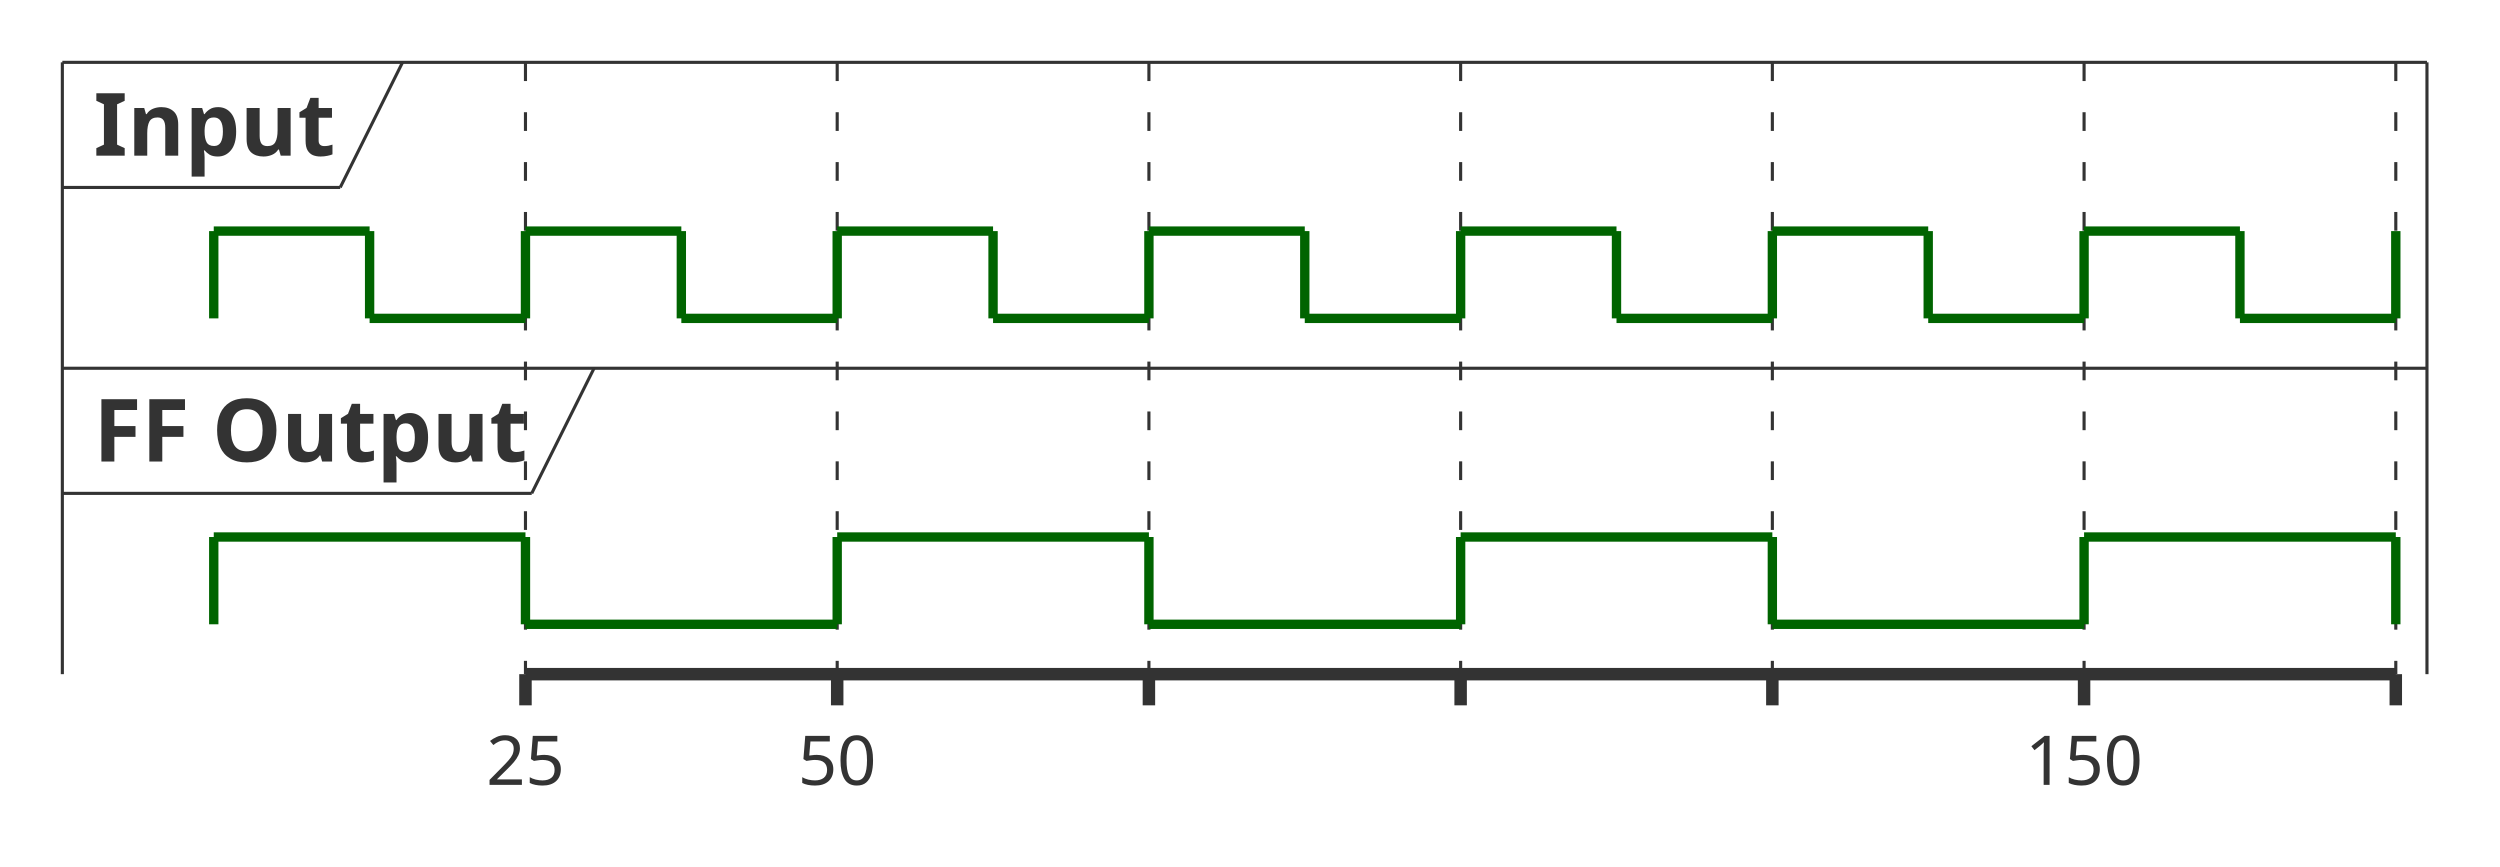
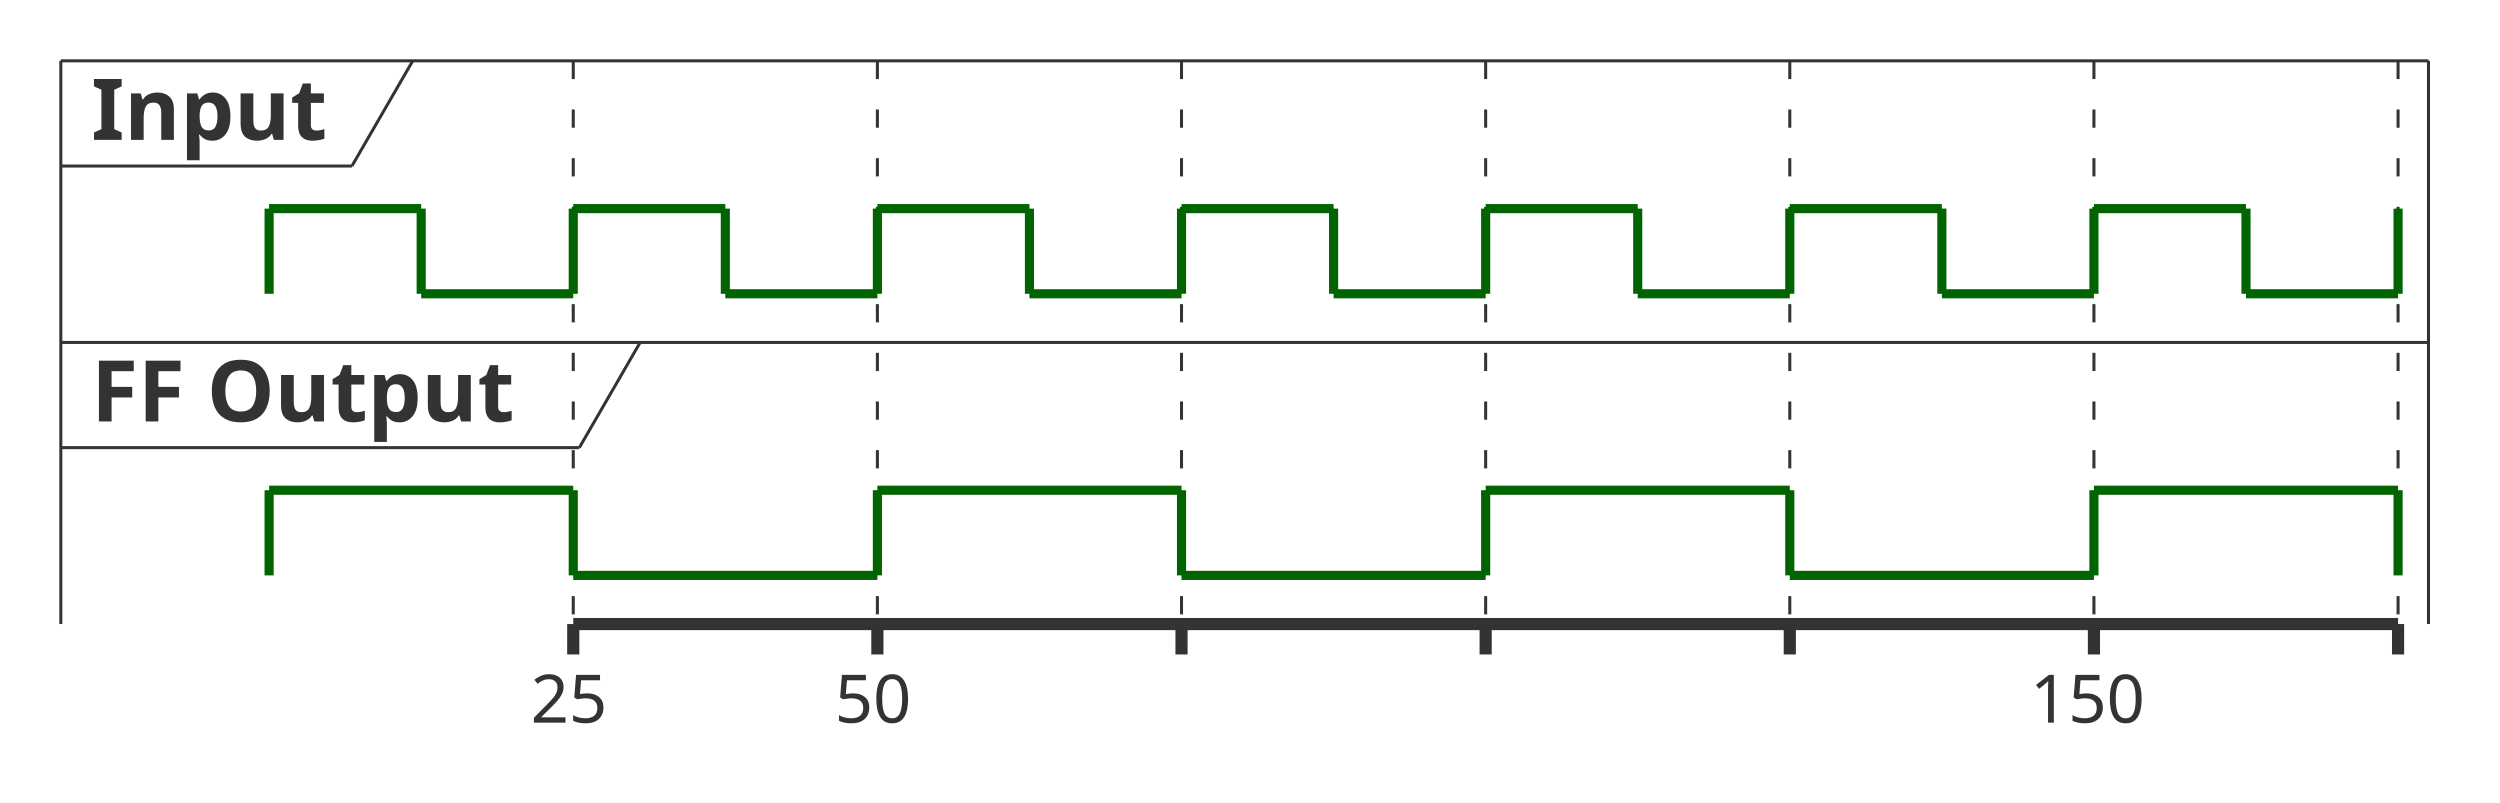
- <svg xmlns="http://www.w3.org/2000/svg" contentStyleType="text/css" data-diagram-type="TIMING" height="139px" preserveAspectRatio="none" style="width:401px;height:139px;background:#FFFFFF;" version="1.1" viewBox="0 0 401 139" width="401px" zoomAndPan="magnify">
+ <svg xmlns="http://www.w3.org/2000/svg" contentStyleType="text/css" data-diagram-type="TIMING" height="132px" preserveAspectRatio="none" style="width:411px;height:132px;background:#FFFFFF;" version="1.1" viewBox="0 0 411 132" width="411px" zoomAndPan="magnify">
  <defs />
  <g>
-     <line style="stroke:#333333;stroke-width:0.5;" x1="10" x2="10" y1="10" y2="108.136" />
-     <line style="stroke:#333333;stroke-width:0.5;" x1="389.286" x2="389.286" y1="10" y2="108.136" />
-     <line style="stroke:#333333;stroke-width:0.5;stroke-dasharray:3.0,5.0;" x1="84.286" x2="84.286" y1="10" y2="108.136" />
-     <line style="stroke:#333333;stroke-width:0.5;stroke-dasharray:3.0,5.0;" x1="134.286" x2="134.286" y1="10" y2="108.136" />
-     <line style="stroke:#333333;stroke-width:0.5;stroke-dasharray:3.0,5.0;" x1="184.286" x2="184.286" y1="10" y2="108.136" />
-     <line style="stroke:#333333;stroke-width:0.5;stroke-dasharray:3.0,5.0;" x1="234.286" x2="234.286" y1="10" y2="108.136" />
-     <line style="stroke:#333333;stroke-width:0.5;stroke-dasharray:3.0,5.0;" x1="284.286" x2="284.286" y1="10" y2="108.136" />
-     <line style="stroke:#333333;stroke-width:0.5;stroke-dasharray:3.0,5.0;" x1="334.286" x2="334.286" y1="10" y2="108.136" />
-     <line style="stroke:#333333;stroke-width:0.5;stroke-dasharray:3.0,5.0;" x1="384.286" x2="384.286" y1="10" y2="108.136" />
-     <line style="stroke:#333333;stroke-width:0.5;" x1="10" x2="389.286" y1="10" y2="10" />
-     <text fill="#333333" font-family="sans-serif" font-size="14" font-weight="bold" lengthAdjust="spacing" textLength="38.57" x="15" y="24.966">Input</text>
-     <line style="stroke:#333333;stroke-width:0.5;" x1="10" x2="54.57" y1="30.068" y2="30.068" />
-     <line style="stroke:#333333;stroke-width:0.5;" x1="54.57" x2="64.57" y1="30.068" y2="10" />
-     <line style="stroke:#006400;stroke-width:1.5;" x1="34.286" x2="34.286" y1="37.068" y2="51.068" />
-     <line style="stroke:#006400;stroke-width:1.5;" x1="34.286" x2="59.286" y1="37.068" y2="37.068" />
-     <line style="stroke:#006400;stroke-width:1.5;" x1="59.286" x2="59.286" y1="37.068" y2="51.068" />
-     <line style="stroke:#006400;stroke-width:1.5;" x1="59.286" x2="84.286" y1="51.068" y2="51.068" />
-     <line style="stroke:#006400;stroke-width:1.5;" x1="84.286" x2="84.286" y1="37.068" y2="51.068" />
-     <line style="stroke:#006400;stroke-width:1.5;" x1="84.286" x2="109.286" y1="37.068" y2="37.068" />
-     <line style="stroke:#006400;stroke-width:1.5;" x1="109.286" x2="109.286" y1="37.068" y2="51.068" />
-     <line style="stroke:#006400;stroke-width:1.5;" x1="109.286" x2="134.286" y1="51.068" y2="51.068" />
-     <line style="stroke:#006400;stroke-width:1.5;" x1="134.286" x2="134.286" y1="37.068" y2="51.068" />
-     <line style="stroke:#006400;stroke-width:1.5;" x1="134.286" x2="159.286" y1="37.068" y2="37.068" />
-     <line style="stroke:#006400;stroke-width:1.5;" x1="159.286" x2="159.286" y1="37.068" y2="51.068" />
-     <line style="stroke:#006400;stroke-width:1.5;" x1="159.286" x2="184.286" y1="51.068" y2="51.068" />
-     <line style="stroke:#006400;stroke-width:1.5;" x1="184.286" x2="184.286" y1="37.068" y2="51.068" />
-     <line style="stroke:#006400;stroke-width:1.5;" x1="184.286" x2="209.286" y1="37.068" y2="37.068" />
-     <line style="stroke:#006400;stroke-width:1.5;" x1="209.286" x2="209.286" y1="37.068" y2="51.068" />
-     <line style="stroke:#006400;stroke-width:1.5;" x1="209.286" x2="234.286" y1="51.068" y2="51.068" />
-     <line style="stroke:#006400;stroke-width:1.5;" x1="234.286" x2="234.286" y1="37.068" y2="51.068" />
-     <line style="stroke:#006400;stroke-width:1.5;" x1="234.286" x2="259.286" y1="37.068" y2="37.068" />
-     <line style="stroke:#006400;stroke-width:1.5;" x1="259.286" x2="259.286" y1="37.068" y2="51.068" />
-     <line style="stroke:#006400;stroke-width:1.5;" x1="259.286" x2="284.286" y1="51.068" y2="51.068" />
-     <line style="stroke:#006400;stroke-width:1.5;" x1="284.286" x2="284.286" y1="37.068" y2="51.068" />
-     <line style="stroke:#006400;stroke-width:1.5;" x1="284.286" x2="309.286" y1="37.068" y2="37.068" />
-     <line style="stroke:#006400;stroke-width:1.5;" x1="309.286" x2="309.286" y1="37.068" y2="51.068" />
-     <line style="stroke:#006400;stroke-width:1.5;" x1="309.286" x2="334.286" y1="51.068" y2="51.068" />
-     <line style="stroke:#006400;stroke-width:1.5;" x1="334.286" x2="334.286" y1="37.068" y2="51.068" />
-     <line style="stroke:#006400;stroke-width:1.5;" x1="334.286" x2="359.286" y1="37.068" y2="37.068" />
-     <line style="stroke:#006400;stroke-width:1.5;" x1="359.286" x2="359.286" y1="37.068" y2="51.068" />
-     <line style="stroke:#006400;stroke-width:1.5;" x1="359.286" x2="384.286" y1="51.068" y2="51.068" />
-     <line style="stroke:#006400;stroke-width:1.5;" x1="384.286" x2="384.286" y1="37.068" y2="51.068" />
-     <line style="stroke:#006400;stroke-width:1.5;" x1="384.286" x2="384.286" y1="37.068" y2="37.068" />
-     <line style="stroke:#333333;stroke-width:0.5;" x1="10" x2="389.286" y1="59.068" y2="59.068" />
-     <text fill="#333333" font-family="sans-serif" font-size="14" font-weight="bold" lengthAdjust="spacing" textLength="69.286" x="15" y="74.034">FF Output</text>
-     <line style="stroke:#333333;stroke-width:0.5;" x1="10" x2="85.286" y1="79.136" y2="79.136" />
-     <line style="stroke:#333333;stroke-width:0.5;" x1="85.286" x2="95.286" y1="79.136" y2="59.068" />
-     <line style="stroke:#006400;stroke-width:1.5;" x1="34.286" x2="34.286" y1="86.136" y2="100.136" />
-     <line style="stroke:#006400;stroke-width:1.5;" x1="34.286" x2="84.286" y1="86.136" y2="86.136" />
-     <line style="stroke:#006400;stroke-width:1.5;" x1="84.286" x2="84.286" y1="86.136" y2="100.136" />
-     <line style="stroke:#006400;stroke-width:1.5;" x1="84.286" x2="134.286" y1="100.136" y2="100.136" />
-     <line style="stroke:#006400;stroke-width:1.5;" x1="134.286" x2="134.286" y1="86.136" y2="100.136" />
-     <line style="stroke:#006400;stroke-width:1.5;" x1="134.286" x2="184.286" y1="86.136" y2="86.136" />
-     <line style="stroke:#006400;stroke-width:1.5;" x1="184.286" x2="184.286" y1="86.136" y2="100.136" />
-     <line style="stroke:#006400;stroke-width:1.5;" x1="184.286" x2="234.286" y1="100.136" y2="100.136" />
-     <line style="stroke:#006400;stroke-width:1.5;" x1="234.286" x2="234.286" y1="86.136" y2="100.136" />
-     <line style="stroke:#006400;stroke-width:1.5;" x1="234.286" x2="284.286" y1="86.136" y2="86.136" />
-     <line style="stroke:#006400;stroke-width:1.5;" x1="284.286" x2="284.286" y1="86.136" y2="100.136" />
-     <line style="stroke:#006400;stroke-width:1.5;" x1="284.286" x2="334.286" y1="100.136" y2="100.136" />
-     <line style="stroke:#006400;stroke-width:1.5;" x1="334.286" x2="334.286" y1="86.136" y2="100.136" />
-     <line style="stroke:#006400;stroke-width:1.5;" x1="334.286" x2="384.286" y1="86.136" y2="86.136" />
-     <line style="stroke:#006400;stroke-width:1.5;" x1="384.286" x2="384.286" y1="86.136" y2="100.136" />
-     <line style="stroke:#006400;stroke-width:1.5;" x1="384.286" x2="384.286" y1="100.136" y2="100.136" />
-     <line style="stroke:#333333;stroke-width:2;" x1="84.286" x2="84.286" y1="108.136" y2="113.136" />
-     <line style="stroke:#333333;stroke-width:2;" x1="134.286" x2="134.286" y1="108.136" y2="113.136" />
-     <line style="stroke:#333333;stroke-width:2;" x1="184.286" x2="184.286" y1="108.136" y2="113.136" />
-     <line style="stroke:#333333;stroke-width:2;" x1="234.286" x2="234.286" y1="108.136" y2="113.136" />
-     <line style="stroke:#333333;stroke-width:2;" x1="284.286" x2="284.286" y1="108.136" y2="113.136" />
-     <line style="stroke:#333333;stroke-width:2;" x1="334.286" x2="334.286" y1="108.136" y2="113.136" />
-     <line style="stroke:#333333;stroke-width:2;" x1="384.286" x2="384.286" y1="108.136" y2="113.136" />
-     <line style="stroke:#333333;stroke-width:2;" x1="84.286" x2="384.286" y1="108.136" y2="108.136" />
-     <text fill="#333333" font-family="sans-serif" font-size="11" lengthAdjust="spacing" textLength="12.584" x="77.994" y="125.895">25</text>
-     <text fill="#333333" font-family="sans-serif" font-size="11" lengthAdjust="spacing" textLength="12.584" x="127.994" y="125.895">50</text>
-     <text fill="#333333" font-family="sans-serif" font-size="11" lengthAdjust="spacing" textLength="18.876" x="324.848" y="125.895">150</text>
+     <line style="stroke:#333333;stroke-width:0.5;" x1="10" x2="10" y1="10" y2="102.594" />
+     <line style="stroke:#333333;stroke-width:0.5;" x1="399.242" x2="399.242" y1="10" y2="102.594" />
+     <line style="stroke:#333333;stroke-width:0.5;stroke-dasharray:3.0,5.0;" x1="94.242" x2="94.242" y1="10" y2="102.594" />
+     <line style="stroke:#333333;stroke-width:0.5;stroke-dasharray:3.0,5.0;" x1="144.242" x2="144.242" y1="10" y2="102.594" />
+     <line style="stroke:#333333;stroke-width:0.5;stroke-dasharray:3.0,5.0;" x1="194.242" x2="194.242" y1="10" y2="102.594" />
+     <line style="stroke:#333333;stroke-width:0.5;stroke-dasharray:3.0,5.0;" x1="244.242" x2="244.242" y1="10" y2="102.594" />
+     <line style="stroke:#333333;stroke-width:0.5;stroke-dasharray:3.0,5.0;" x1="294.242" x2="294.242" y1="10" y2="102.594" />
+     <line style="stroke:#333333;stroke-width:0.5;stroke-dasharray:3.0,5.0;" x1="344.242" x2="344.242" y1="10" y2="102.594" />
+     <line style="stroke:#333333;stroke-width:0.5;stroke-dasharray:3.0,5.0;" x1="394.242" x2="394.242" y1="10" y2="102.594" />
+     <line style="stroke:#333333;stroke-width:0.5;" x1="10" x2="399.242" y1="10" y2="10" />
+     <text fill="#333333" font-family="sans-serif" font-size="14" font-weight="bold" lengthAdjust="spacing" textLength="41.856" x="15" y="22.995">Input</text>
+     <line style="stroke:#333333;stroke-width:0.5;" x1="10" x2="57.856" y1="27.297" y2="27.297" />
+     <line style="stroke:#333333;stroke-width:0.5;" x1="57.856" x2="67.856" y1="27.297" y2="10" />
+     <line style="stroke:#006400;stroke-width:1.5;" x1="44.242" x2="44.242" y1="34.297" y2="48.297" />
+     <line style="stroke:#006400;stroke-width:1.5;" x1="44.242" x2="69.242" y1="34.297" y2="34.297" />
+     <line style="stroke:#006400;stroke-width:1.5;" x1="69.242" x2="69.242" y1="34.297" y2="48.297" />
+     <line style="stroke:#006400;stroke-width:1.5;" x1="69.242" x2="94.242" y1="48.297" y2="48.297" />
+     <line style="stroke:#006400;stroke-width:1.5;" x1="94.242" x2="94.242" y1="34.297" y2="48.297" />
+     <line style="stroke:#006400;stroke-width:1.5;" x1="94.242" x2="119.242" y1="34.297" y2="34.297" />
+     <line style="stroke:#006400;stroke-width:1.5;" x1="119.242" x2="119.242" y1="34.297" y2="48.297" />
+     <line style="stroke:#006400;stroke-width:1.5;" x1="119.242" x2="144.242" y1="48.297" y2="48.297" />
+     <line style="stroke:#006400;stroke-width:1.5;" x1="144.242" x2="144.242" y1="34.297" y2="48.297" />
+     <line style="stroke:#006400;stroke-width:1.5;" x1="144.242" x2="169.242" y1="34.297" y2="34.297" />
+     <line style="stroke:#006400;stroke-width:1.5;" x1="169.242" x2="169.242" y1="34.297" y2="48.297" />
+     <line style="stroke:#006400;stroke-width:1.5;" x1="169.242" x2="194.242" y1="48.297" y2="48.297" />
+     <line style="stroke:#006400;stroke-width:1.5;" x1="194.242" x2="194.242" y1="34.297" y2="48.297" />
+     <line style="stroke:#006400;stroke-width:1.5;" x1="194.242" x2="219.242" y1="34.297" y2="34.297" />
+     <line style="stroke:#006400;stroke-width:1.5;" x1="219.242" x2="219.242" y1="34.297" y2="48.297" />
+     <line style="stroke:#006400;stroke-width:1.5;" x1="219.242" x2="244.242" y1="48.297" y2="48.297" />
+     <line style="stroke:#006400;stroke-width:1.5;" x1="244.242" x2="244.242" y1="34.297" y2="48.297" />
+     <line style="stroke:#006400;stroke-width:1.5;" x1="244.242" x2="269.242" y1="34.297" y2="34.297" />
+     <line style="stroke:#006400;stroke-width:1.5;" x1="269.242" x2="269.242" y1="34.297" y2="48.297" />
+     <line style="stroke:#006400;stroke-width:1.5;" x1="269.242" x2="294.242" y1="48.297" y2="48.297" />
+     <line style="stroke:#006400;stroke-width:1.5;" x1="294.242" x2="294.242" y1="34.297" y2="48.297" />
+     <line style="stroke:#006400;stroke-width:1.5;" x1="294.242" x2="319.242" y1="34.297" y2="34.297" />
+     <line style="stroke:#006400;stroke-width:1.5;" x1="319.242" x2="319.242" y1="34.297" y2="48.297" />
+     <line style="stroke:#006400;stroke-width:1.5;" x1="319.242" x2="344.242" y1="48.297" y2="48.297" />
+     <line style="stroke:#006400;stroke-width:1.5;" x1="344.242" x2="344.242" y1="34.297" y2="48.297" />
+     <line style="stroke:#006400;stroke-width:1.5;" x1="344.242" x2="369.242" y1="34.297" y2="34.297" />
+     <line style="stroke:#006400;stroke-width:1.5;" x1="369.242" x2="369.242" y1="34.297" y2="48.297" />
+     <line style="stroke:#006400;stroke-width:1.5;" x1="369.242" x2="394.242" y1="48.297" y2="48.297" />
+     <line style="stroke:#006400;stroke-width:1.5;" x1="394.242" x2="394.242" y1="34.297" y2="48.297" />
+     <line style="stroke:#006400;stroke-width:1.5;" x1="394.242" x2="394.242" y1="34.297" y2="34.297" />
+     <line style="stroke:#333333;stroke-width:0.5;" x1="10" x2="399.242" y1="56.297" y2="56.297" />
+     <text fill="#333333" font-family="sans-serif" font-size="14" font-weight="bold" lengthAdjust="spacing" textLength="79.242" x="15" y="69.292">FF Output</text>
+     <line style="stroke:#333333;stroke-width:0.5;" x1="10" x2="95.242" y1="73.594" y2="73.594" />
+     <line style="stroke:#333333;stroke-width:0.5;" x1="95.242" x2="105.242" y1="73.594" y2="56.297" />
+     <line style="stroke:#006400;stroke-width:1.5;" x1="44.242" x2="44.242" y1="80.594" y2="94.594" />
+     <line style="stroke:#006400;stroke-width:1.5;" x1="44.242" x2="94.242" y1="80.594" y2="80.594" />
+     <line style="stroke:#006400;stroke-width:1.5;" x1="94.242" x2="94.242" y1="80.594" y2="94.594" />
+     <line style="stroke:#006400;stroke-width:1.5;" x1="94.242" x2="144.242" y1="94.594" y2="94.594" />
+     <line style="stroke:#006400;stroke-width:1.5;" x1="144.242" x2="144.242" y1="80.594" y2="94.594" />
+     <line style="stroke:#006400;stroke-width:1.5;" x1="144.242" x2="194.242" y1="80.594" y2="80.594" />
+     <line style="stroke:#006400;stroke-width:1.5;" x1="194.242" x2="194.242" y1="80.594" y2="94.594" />
+     <line style="stroke:#006400;stroke-width:1.5;" x1="194.242" x2="244.242" y1="94.594" y2="94.594" />
+     <line style="stroke:#006400;stroke-width:1.5;" x1="244.242" x2="244.242" y1="80.594" y2="94.594" />
+     <line style="stroke:#006400;stroke-width:1.5;" x1="244.242" x2="294.242" y1="80.594" y2="80.594" />
+     <line style="stroke:#006400;stroke-width:1.5;" x1="294.242" x2="294.242" y1="80.594" y2="94.594" />
+     <line style="stroke:#006400;stroke-width:1.5;" x1="294.242" x2="344.242" y1="94.594" y2="94.594" />
+     <line style="stroke:#006400;stroke-width:1.5;" x1="344.242" x2="344.242" y1="80.594" y2="94.594" />
+     <line style="stroke:#006400;stroke-width:1.5;" x1="344.242" x2="394.242" y1="80.594" y2="80.594" />
+     <line style="stroke:#006400;stroke-width:1.5;" x1="394.242" x2="394.242" y1="80.594" y2="94.594" />
+     <line style="stroke:#006400;stroke-width:1.5;" x1="394.242" x2="394.242" y1="94.594" y2="94.594" />
+     <line style="stroke:#333333;stroke-width:2;" x1="94.242" x2="94.242" y1="102.594" y2="107.594" />
+     <line style="stroke:#333333;stroke-width:2;" x1="144.242" x2="144.242" y1="102.594" y2="107.594" />
+     <line style="stroke:#333333;stroke-width:2;" x1="194.242" x2="194.242" y1="102.594" y2="107.594" />
+     <line style="stroke:#333333;stroke-width:2;" x1="244.242" x2="244.242" y1="102.594" y2="107.594" />
+     <line style="stroke:#333333;stroke-width:2;" x1="294.242" x2="294.242" y1="102.594" y2="107.594" />
+     <line style="stroke:#333333;stroke-width:2;" x1="344.242" x2="344.242" y1="102.594" y2="107.594" />
+     <line style="stroke:#333333;stroke-width:2;" x1="394.242" x2="394.242" y1="102.594" y2="107.594" />
+     <line style="stroke:#333333;stroke-width:2;" x1="94.242" x2="394.242" y1="102.594" y2="102.594" />
+     <text fill="#333333" font-family="sans-serif" font-size="11" lengthAdjust="spacing" textLength="13.997" x="87.244" y="118.804">25</text>
+     <text fill="#333333" font-family="sans-serif" font-size="11" lengthAdjust="spacing" textLength="13.997" x="137.244" y="118.804">50</text>
+     <text fill="#333333" font-family="sans-serif" font-size="11" lengthAdjust="spacing" textLength="20.996" x="333.744" y="118.804">150</text>
  </g>
</svg>
